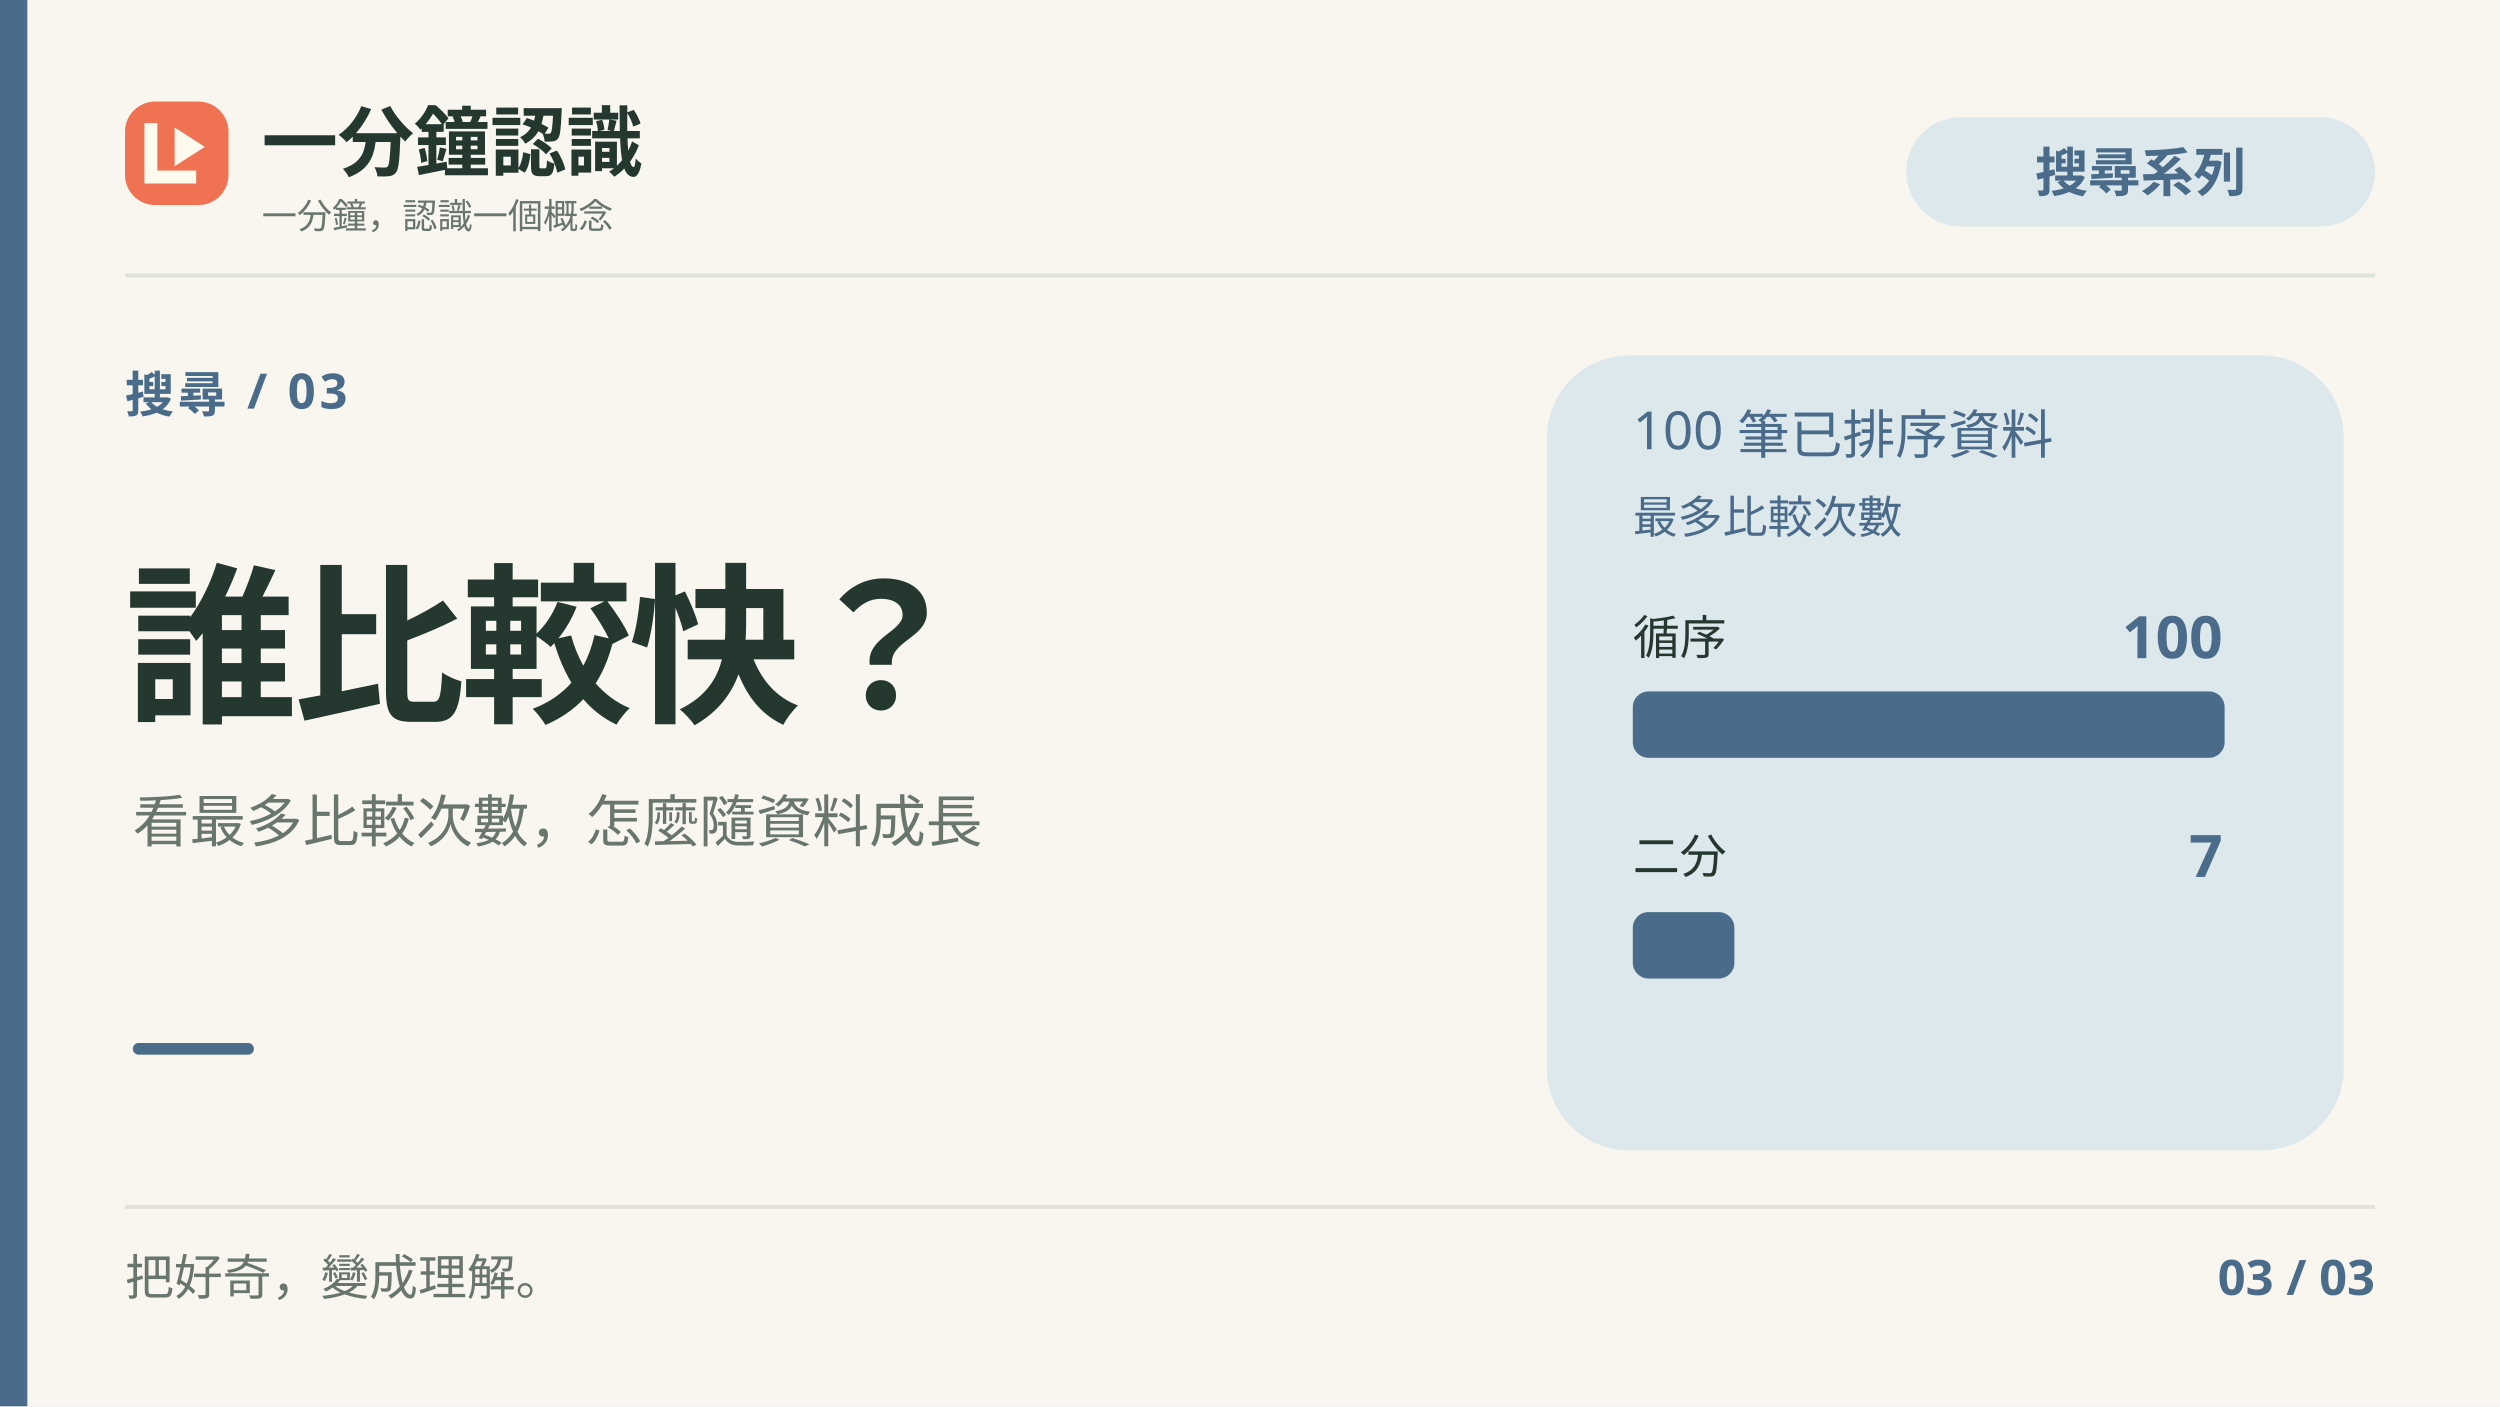
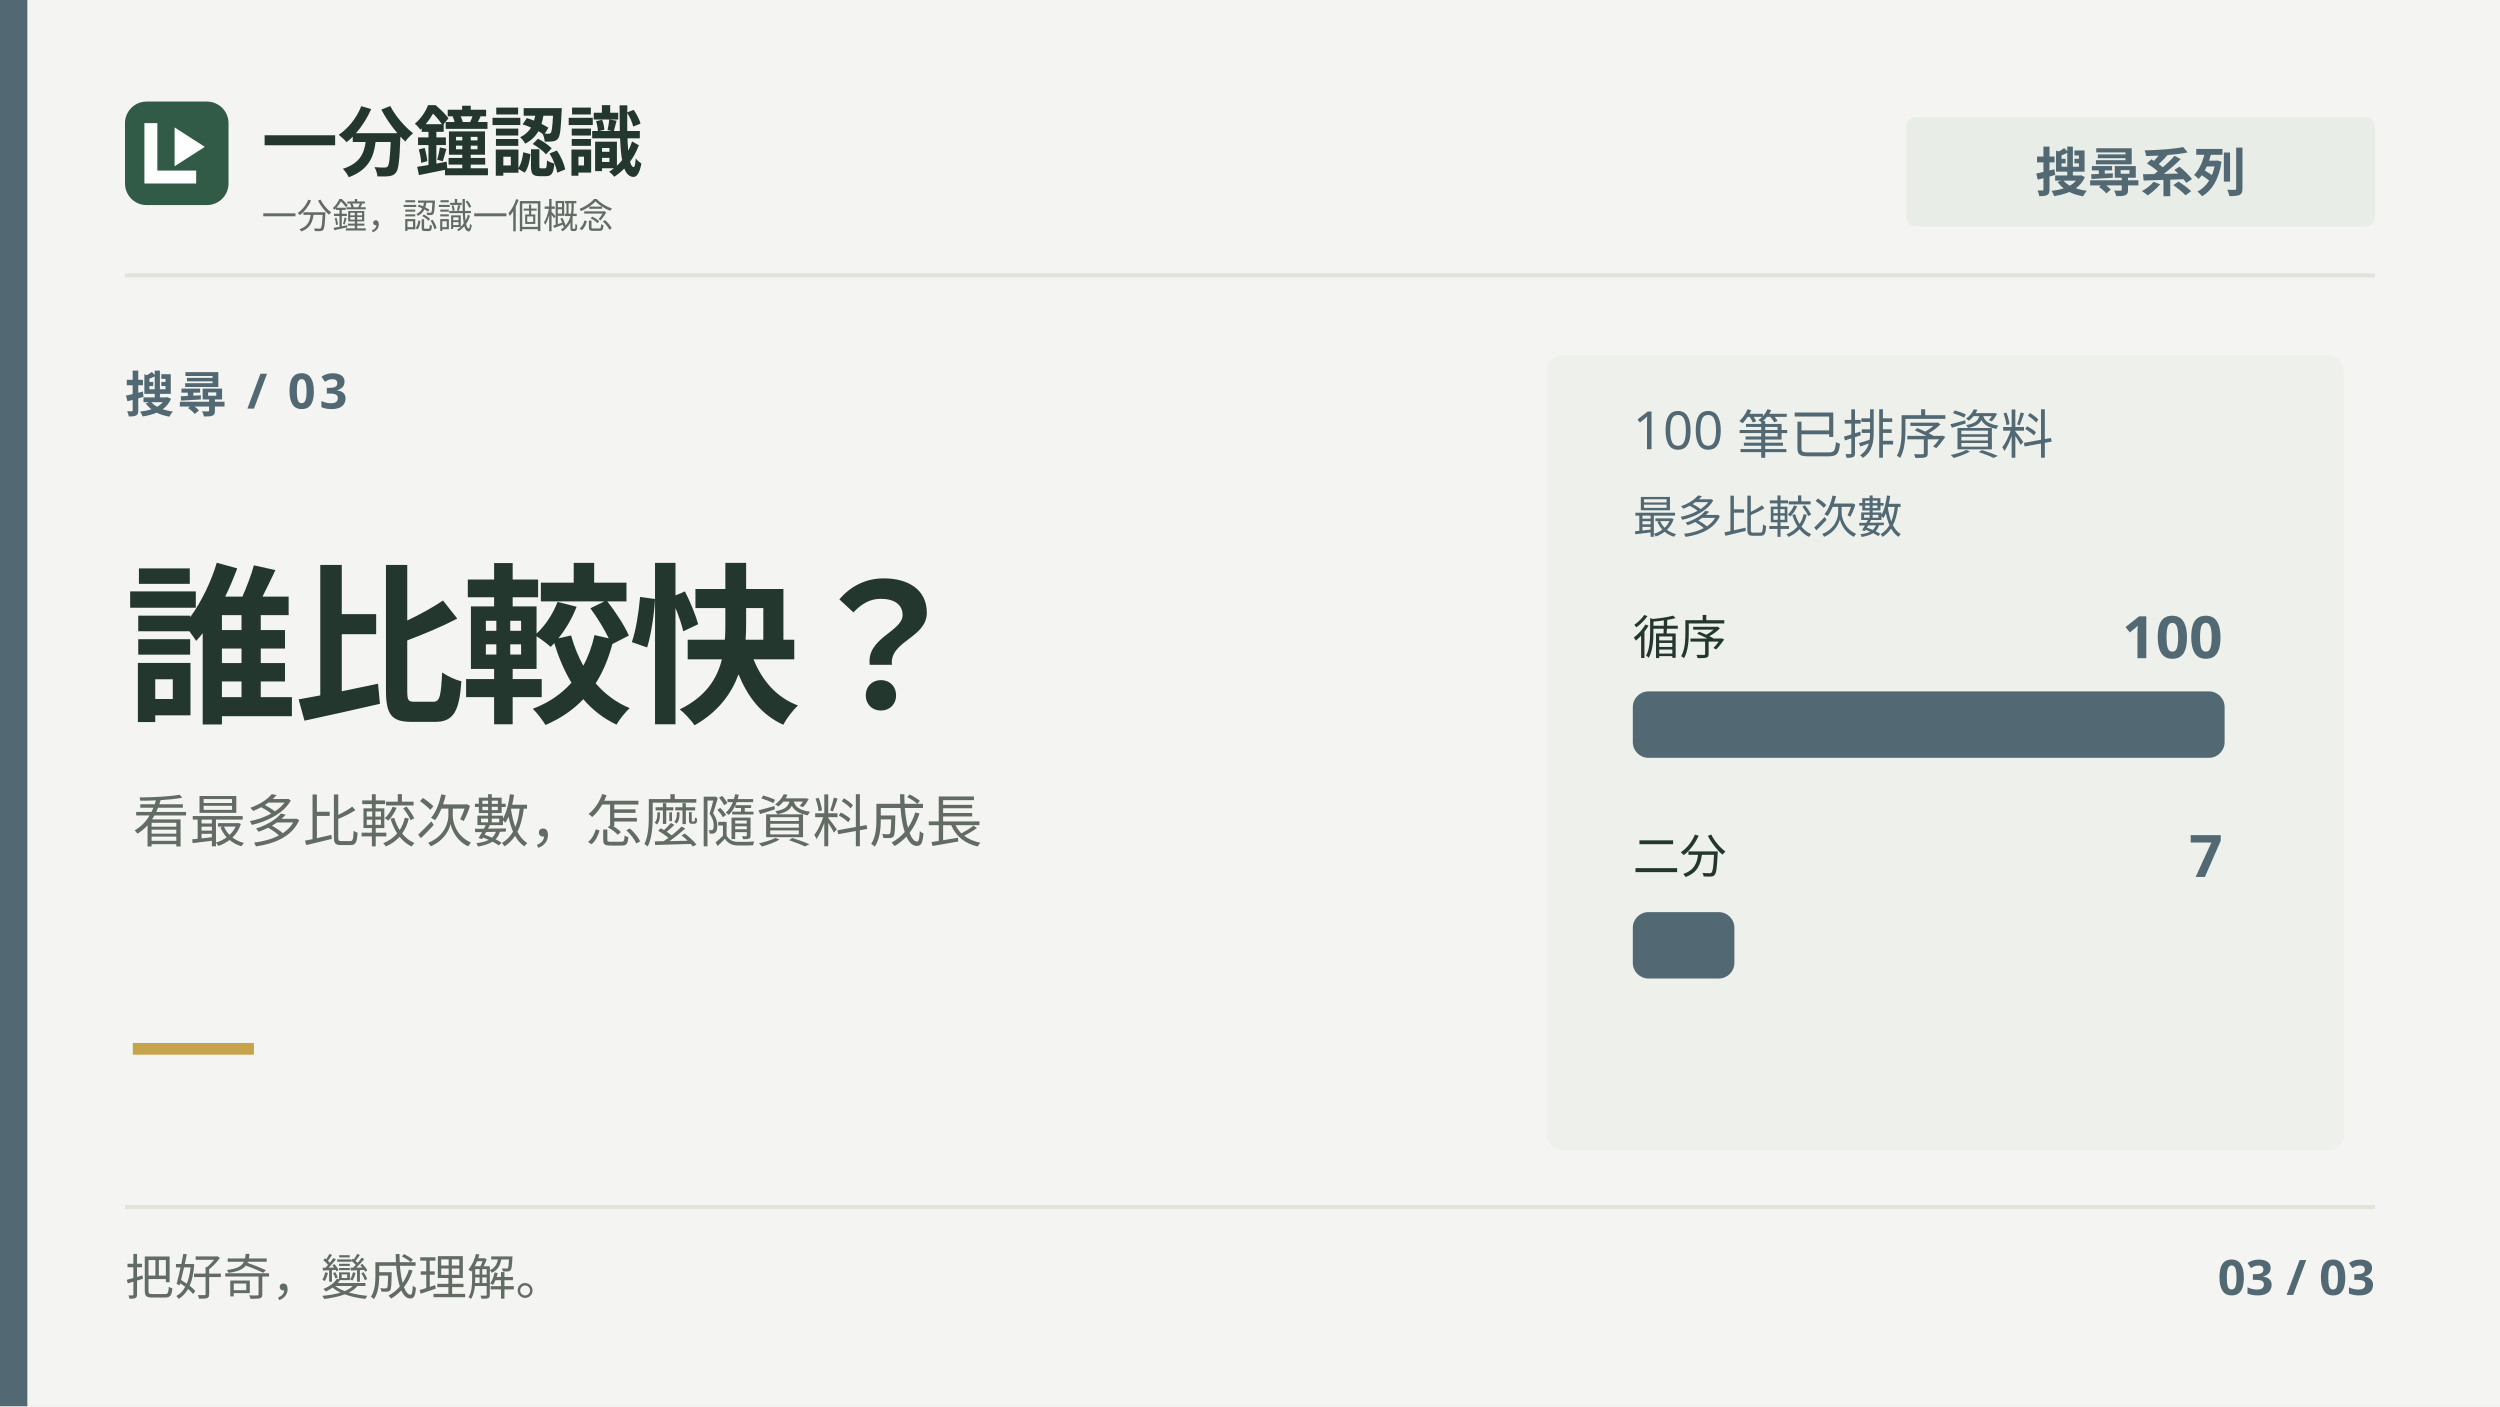
<svg xmlns="http://www.w3.org/2000/svg" width="1280" height="720" viewBox="0 0 1280 720" role="img" aria-labelledby="title desc">
  <g font-family="Microsoft JhengHei, PingFang TC, Noto Sans TC, sans-serif">
-     <rect x="0" y="0" width="1280" height="720" rx="0" fill="#f8f6ef" />
-     <rect x="0" y="0" width="14" height="720" rx="0" fill="#4a6b89" />
+     <rect x="0" y="0" width="1280" height="720" rx="0" fill="#f4f5f2" />
+     <rect x="0" y="0" width="14" height="720" rx="0" fill="#526872" />
    <path d="M64 141h1152M64 618h1152" stroke="#dfe3d8" stroke-width="2" />
    <svg x="64" y="52" width="53" height="53" viewBox="0 0 48 48">
-       <rect width="48" height="48" rx="14" fill="#ef7253" />
-       <path d="M15 10v22h18v6H9V10z" fill="#fff9ee" />
-       <path d="m23 12 14 9-14 9z" fill="#fff9ee" />
+       <rect width="48" height="48" rx="10" fill="#315b47" />
+       <path d="M15 10v22h18v6H9V10z" fill="#ffffff" />
+       <path d="m23 12 14 9-14 9z" fill="#ffffff" />
    </svg>
-     <text x="134" y="87" font-size="39" fill="#24382f" font-weight="800">一分鐘認識</text>
-     <text x="134" y="117" font-size="18" fill="#68766d">一分鐘，認識一個概念</text>
-     <rect x="976" y="60" width="240" height="56" rx="28" fill="#dde8ed" />
-     <text x="1096" y="98" font-size="27" fill="#4a6b89" text-anchor="middle" font-weight="700">搜尋系列</text>
-     <rect x="792" y="182" width="408" height="407" rx="42" fill="#dde8ed" />
-     <text x="64" y="211" font-size="25" fill="#4a6b89" font-weight="700" letter-spacing="2">搜尋 / 03</text>
-     <text x="64" y="363" font-size="88" fill="#24382f" font-weight="800" letter-spacing="-2">誰比較快？</text>
-     <text x="68" y="431" font-size="29" fill="#68766d">看最多比較次數，怎麼隨資料成長</text>
-     <rect x="68" y="534" width="62" height="6" rx="3" fill="#4a6b89" />
-     <text x="836" y="230" font-size="27" fill="#4a6b89">100 筆已排序資料</text>
-     <text x="836" y="273" font-size="23" fill="#4a6b89">最多比較次數</text>
-     <text x="836" y="335" font-size="24" fill="#24382f">循序</text>
-     <rect x="836" y="354" width="303" height="34" rx="8" fill="#4a6b89" />
-     <text x="1138" y="337" font-size="30" fill="#4a6b89" text-anchor="end" font-weight="700">100</text>
-     <text x="836" y="447" font-size="24" fill="#24382f">二分</text>
-     <rect x="836" y="467" width="52" height="34" rx="8" fill="#4a6b89" />
-     <text x="1138" y="449" font-size="30" fill="#4a6b89" text-anchor="end" font-weight="700">7</text>
-     <text x="64" y="663" font-size="25" fill="#68766d">把好奇，變成理解。</text>
-     <text x="1216" y="663" font-size="25" fill="#4a6b89" text-anchor="end" font-weight="700">03 / 03</text>
+     <text x="134" y="87" font-size="39" fill="#23372e" font-weight="800">一分鐘認識</text>
+     <text x="134" y="117" font-size="18" fill="#626c65">一分鐘，認識一個概念</text>
+     <rect x="976" y="60" width="240" height="56" rx="5" fill="#e9ede7" />
+     <text x="1096" y="98" font-size="27" fill="#526872" text-anchor="middle" font-weight="700">搜尋系列</text>
+     <rect x="792" y="182" width="408" height="407" rx="8" fill="#edf0eb" />
+     <text x="64" y="211" font-size="25" fill="#526872" font-weight="700" letter-spacing="2">搜尋 / 03</text>
+     <text x="64" y="363" font-size="88" fill="#23372e" font-weight="800" letter-spacing="-2">誰比較快？</text>
+     <text x="68" y="431" font-size="29" fill="#626c65">看最多比較次數，怎麼隨資料成長</text>
+     <rect x="68" y="534" width="62" height="6" rx="0" fill="#c6a34c" />
+     <text x="836" y="230" font-size="27" fill="#526872">100 筆已排序資料</text>
+     <text x="836" y="273" font-size="23" fill="#526872">最多比較次數</text>
+     <text x="836" y="335" font-size="24" fill="#23372e">循序</text>
+     <rect x="836" y="354" width="303" height="34" rx="8" fill="#526872" />
+     <text x="1138" y="337" font-size="30" fill="#526872" text-anchor="end" font-weight="700">100</text>
+     <text x="836" y="447" font-size="24" fill="#23372e">二分</text>
+     <rect x="836" y="467" width="52" height="34" rx="8" fill="#526872" />
+     <text x="1138" y="449" font-size="30" fill="#526872" text-anchor="end" font-weight="700">7</text>
+     <text x="64" y="663" font-size="25" fill="#626c65">把好奇，變成理解。</text>
+     <text x="1216" y="663" font-size="25" fill="#526872" text-anchor="end" font-weight="700">03 / 03</text>
  </g>
</svg>
